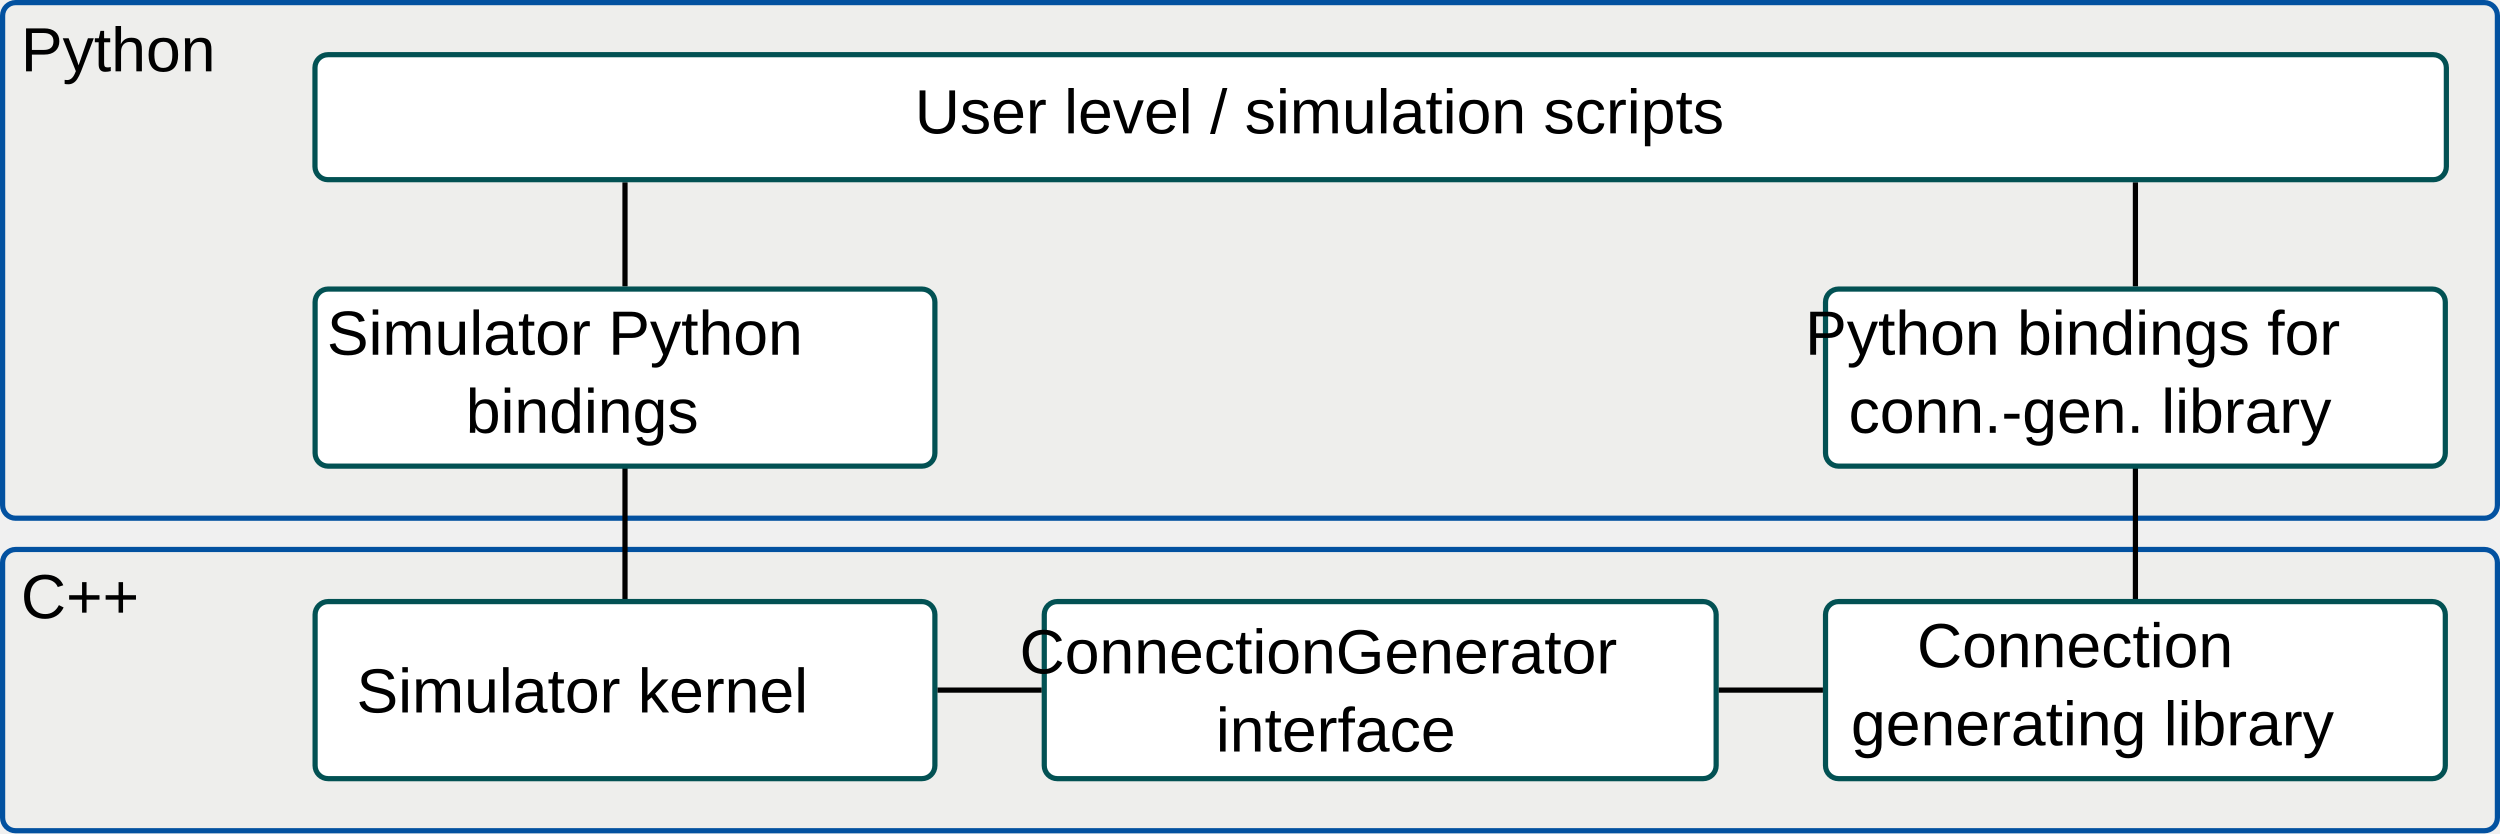
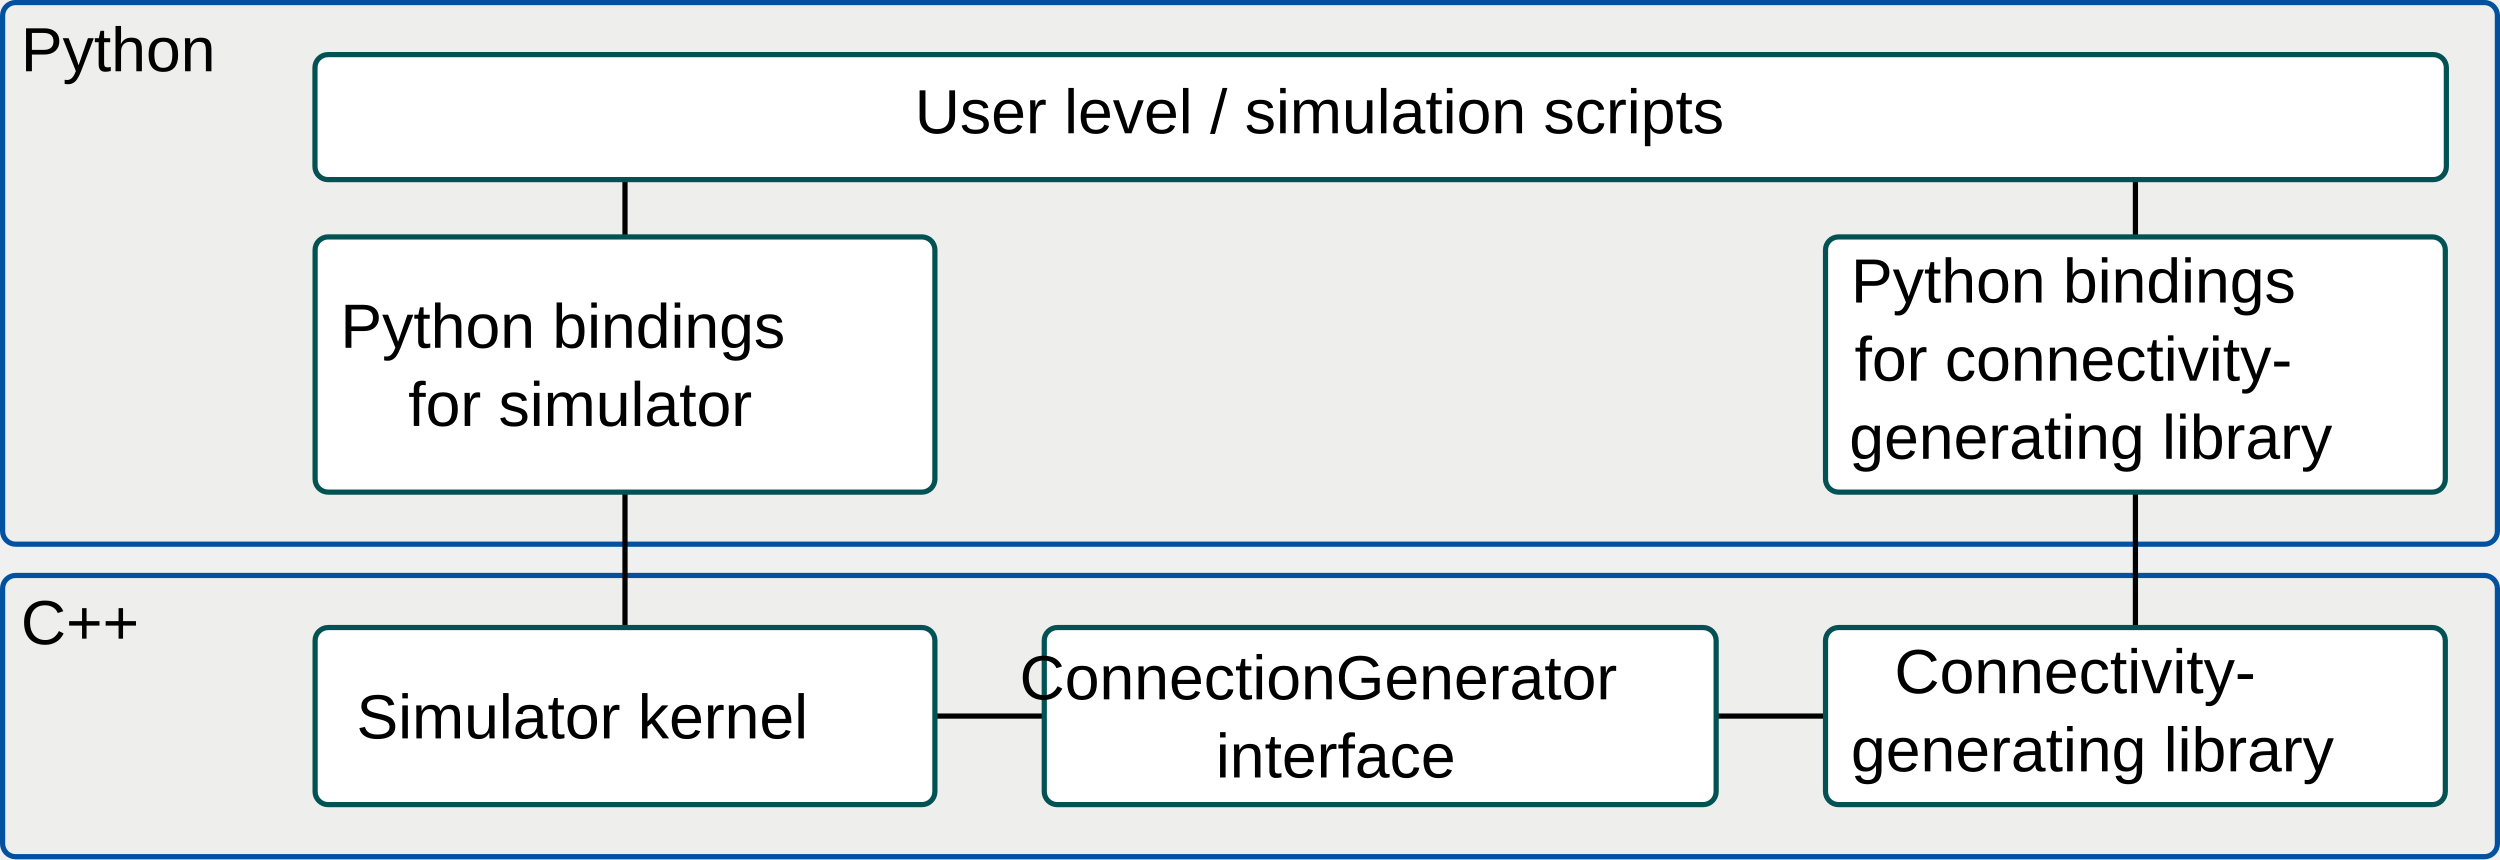
- <svg xmlns="http://www.w3.org/2000/svg" width="480" height="160" id="svg3034" version="1.1">
+ <svg xmlns="http://www.w3.org/2000/svg" width="480" height="165" id="svg3034" version="1.1">
  <defs id="defs3036" />
-   <g id="layer1" transform="translate(-150,-442.3622)">
+   <g id="layer1" transform="translate(-150,-437.375)">
    <rect transform="scale(-1,1)" style="fill:#eeeeec;stroke:#0251a0;stroke-width:1;stroke-linecap:butt;stroke-linejoin:miter;stroke-miterlimit:4;stroke-opacity:1;stroke-dasharray:none;stroke-dashoffset:0" id="rect3205" width="479" height="54" x="-629.5" y="547.862" rx="2.5" ry="2.5" />
-     <rect ry="2.5" rx="2.5" y="442.862" x="-629.5" height="99" width="479" id="rect4982-9" style="fill:#eeeeec;stroke:#0251a0;stroke-width:1;stroke-linecap:butt;stroke-linejoin:miter;stroke-miterlimit:4;stroke-opacity:1;stroke-dasharray:none;stroke-dashoffset:0" transform="scale(-1,1)" />
+     <path id="path4098" d="m 508.1,574.862 -186.2,0" style="fill:none;stroke:#000000;stroke-width:1;stroke-linecap:square;stroke-linejoin:miter;stroke-miterlimit:4;stroke-opacity:1;stroke-dasharray:none" />
+     <rect ry="2.5" rx="2.5" y="437.862" x="-629.5" height="104" width="479" id="rect4982-9" style="fill:#eeeeec;stroke:#0251a0;stroke-width:1;stroke-linecap:butt;stroke-linejoin:miter;stroke-miterlimit:4;stroke-opacity:1;stroke-dasharray:none;stroke-dashoffset:0" transform="scale(-1,1)" />
    <text xml:space="preserve" style="font-size:12px;font-style:normal;font-variant:normal;font-weight:normal;font-stretch:normal;line-height:125%;letter-spacing:0px;word-spacing:0px;fill:#000000;fill-opacity:1;stroke:none;font-family:Liberation Sans;-inkscape-font-specification:Liberation Sans" x="154.016" y="561.058" id="text3048">
      <tspan x="154.016" y="561.058" id="tspan3054">C++</tspan>
    </text>
-     <text xml:space="preserve" style="font-size:12px;font-style:normal;font-variant:normal;font-weight:normal;font-stretch:normal;line-height:125%;letter-spacing:0px;word-spacing:0px;fill:#000000;fill-opacity:1;stroke:none;font-family:Liberation Sans;-inkscape-font-specification:Liberation Sans" x="154.016" y="456.058" id="text3060">
-       <tspan id="tspan3062" x="154.016" y="456.058">Python</tspan>
-     </text>
-     <path style="fill:none;stroke:#000000;stroke-width:1;stroke-linecap:square;stroke-linejoin:miter;stroke-miterlimit:4;stroke-opacity:1;stroke-dasharray:none" d="m 270,477.862 0,19" id="path3318" />
-     <path id="path4088" d="m 270,532.426 0,24.96" style="fill:none;stroke:#000000;stroke-width:1;stroke-linecap:square;stroke-linejoin:miter;stroke-miterlimit:4;stroke-opacity:1;stroke-dasharray:none" />
-     <path id="path4090" d="m 560,477.862 0,19" style="fill:none;stroke:#000000;stroke-width:1;stroke-linecap:square;stroke-linejoin:miter;stroke-miterlimit:4;stroke-opacity:1;stroke-dasharray:none" />
-     <path style="fill:none;stroke:#000000;stroke-width:1;stroke-linecap:square;stroke-linejoin:miter;stroke-miterlimit:4;stroke-opacity:1;stroke-dasharray:none" d="m 560,532.426 0,24.96" id="path4092" />
-     <rect ry="2.5" rx="2.5" y="497.862" x="210.5" height="34" width="119" id="rect3219" style="fill:#ffffff;fill-opacity:1;stroke:#025153;stroke-width:1;stroke-linecap:butt;stroke-linejoin:miter;stroke-miterlimit:4;stroke-opacity:1;stroke-dasharray:none;stroke-dashoffset:0" />
-     <rect style="fill:#ffffff;fill-opacity:1;stroke:#025153;stroke-width:1;stroke-linecap:butt;stroke-linejoin:miter;stroke-miterlimit:4;stroke-opacity:1;stroke-dasharray:none;stroke-dashoffset:0" id="rect3231" width="409.226" height="24" x="210.475" y="452.862" rx="2.5" ry="2.5" />
+     <path id="path4088" d="m 270,463.398 0,99" style="fill:none;stroke:#000000;stroke-width:1;stroke-linecap:square;stroke-linejoin:miter;stroke-miterlimit:4;stroke-opacity:1;stroke-dasharray:none" />
+     <path style="fill:none;stroke:#000000;stroke-width:1;stroke-linecap:square;stroke-linejoin:miter;stroke-miterlimit:4;stroke-opacity:1;stroke-dasharray:none" d="m 560,463.266 0,99" id="path4092" />
+     <rect ry="2.5" rx="2.5" y="482.862" x="210.5" height="49" width="119" id="rect3219" style="fill:#ffffff;fill-opacity:1;stroke:#025153;stroke-width:1;stroke-linecap:butt;stroke-linejoin:miter;stroke-miterlimit:4;stroke-opacity:1;stroke-dasharray:none;stroke-dashoffset:0" />
    <rect style="fill:#ffffff;fill-opacity:1;stroke:#025153;stroke-width:1;stroke-linecap:butt;stroke-linejoin:miter;stroke-miterlimit:4;stroke-opacity:1;stroke-dasharray:none;stroke-dashoffset:0" id="rect3302" width="119" height="34" x="210.5" y="557.862" rx="2.5" ry="2.5" />
    <rect ry="2.5" rx="2.5" y="557.862" x="350.5" height="34" width="129" id="rect3308" style="fill:#ffffff;fill-opacity:1;stroke:#025153;stroke-width:1;stroke-linecap:butt;stroke-linejoin:miter;stroke-miterlimit:4;stroke-opacity:1;stroke-dasharray:none;stroke-dashoffset:0" />
-     <rect style="fill:#ffffff;fill-opacity:1;stroke:#025153;stroke-width:1;stroke-linecap:butt;stroke-linejoin:miter;stroke-miterlimit:4;stroke-opacity:1;stroke-dasharray:none;stroke-dashoffset:0" id="rect3310" width="119" height="34" x="500.5" y="497.862" rx="2.5" ry="2.5" />
+     <rect style="fill:#ffffff;fill-opacity:1;stroke:#025153;stroke-width:1;stroke-linecap:butt;stroke-linejoin:miter;stroke-miterlimit:4;stroke-opacity:1;stroke-dasharray:none;stroke-dashoffset:0" id="rect3310" width="119" height="49" x="500.5" y="482.862" rx="2.5" ry="2.5" />
    <rect ry="2.5" rx="2.5" y="557.862" x="500.5" height="34" width="119" id="rect3312" style="fill:#ffffff;fill-opacity:1;stroke:#025153;stroke-width:1;stroke-linecap:butt;stroke-linejoin:miter;stroke-miterlimit:4;stroke-opacity:1;stroke-dasharray:none;stroke-dashoffset:0" />
    <text xml:space="preserve" style="font-size:12px;font-style:normal;font-variant:normal;font-weight:normal;font-stretch:normal;text-align:center;text-anchor:middle;fill:#000000;fill-opacity:1;stroke:none;font-family:Liberation Sans;-inkscape-font-specification:Liberation Sans" x="270.132" y="579.151" id="text4978">
      <tspan x="270.132" y="579.151" id="tspan3304">Simulator kernel</tspan>
    </text>
-     <text id="text3215" y="510.465" x="270.12" style="font-size:12px;font-style:normal;font-variant:normal;font-weight:normal;font-stretch:normal;text-align:center;text-anchor:middle;fill:#000000;fill-opacity:1;stroke:none;font-family:Liberation Sans;-inkscape-font-specification:Liberation Sans" xml:space="preserve">
-       <tspan y="510.465" x="270.12" id="tspan3298">Simulator Python</tspan>
-       <tspan id="tspan3221" y="525.465" x="270.12">bindings</tspan>
+     <text id="text3215" y="504.151" x="269.725" style="font-size:12px;font-style:normal;font-variant:normal;font-weight:normal;font-stretch:normal;text-align:center;text-anchor:middle;fill:#000000;fill-opacity:1;stroke:none;font-family:Liberation Sans;-inkscape-font-specification:Liberation Sans" xml:space="preserve">
+       <tspan id="tspan3221" y="504.151" x="269.725">Python bindings</tspan>
+       <tspan y="519.151" x="269.725" id="tspan3022">for simulator</tspan>
    </text>
-     <text xml:space="preserve" style="font-size:12px;font-style:normal;font-variant:normal;font-weight:normal;font-stretch:normal;text-align:center;text-anchor:middle;fill:#000000;fill-opacity:1;stroke:none;font-family:Liberation Sans;-inkscape-font-specification:Liberation Sans" x="415" y="467.965" id="text3225">
-       <tspan id="tspan3227" x="415" y="467.965">User level / simulation scripts</tspan>
-       <tspan x="415" y="482.965" id="tspan3229" />
+     <text xml:space="preserve" style="font-size:12px;font-style:normal;font-variant:normal;font-weight:normal;font-stretch:normal;line-height:125%;letter-spacing:0px;word-spacing:0px;fill:#000000;fill-opacity:1;stroke:none;font-family:Liberation Sans;-inkscape-font-specification:Liberation Sans" x="154.016" y="451.058" id="text3060">
+       <tspan id="tspan3062" x="154.016" y="451.058">Python</tspan>
    </text>
-     <text xml:space="preserve" style="font-size:12px;font-style:normal;font-variant:normal;font-weight:normal;font-stretch:normal;text-align:center;text-anchor:middle;fill:#000000;fill-opacity:1;stroke:none;font-family:Liberation Sans;-inkscape-font-specification:Liberation Sans" x="559.613" y="510.465" id="text3235">
-       <tspan x="559.613" y="510.465" id="tspan3239">Python bindings for</tspan>
-       <tspan id="tspan3263" x="559.613" y="525.465">conn.-gen. library</tspan>
+     <rect style="fill:#ffffff;fill-opacity:1;stroke:#025153;stroke-width:1;stroke-linecap:butt;stroke-linejoin:miter;stroke-miterlimit:4;stroke-opacity:1;stroke-dasharray:none;stroke-dashoffset:0" id="rect3231" width="409.226" height="24" x="210.475" y="447.862" rx="2.5" ry="2.5" />
+     <text xml:space="preserve" style="font-size:12px;font-style:normal;font-variant:normal;font-weight:normal;font-stretch:normal;text-align:center;text-anchor:middle;fill:#000000;fill-opacity:1;stroke:none;font-family:Liberation Sans;-inkscape-font-specification:Liberation Sans" x="415" y="462.965" id="text3225">
+       <tspan id="tspan3227" x="415" y="462.965">User level / simulation scripts</tspan>
+       <tspan x="415" y="477.965" id="tspan3229" />
+     </text>
+     <text xml:space="preserve" style="font-size:12px;font-style:normal;font-variant:normal;font-weight:normal;font-stretch:normal;text-align:center;text-anchor:middle;fill:#000000;fill-opacity:1;stroke:none;font-family:Liberation Sans;-inkscape-font-specification:Liberation Sans" x="559.76" y="495.465" id="text3235">
+       <tspan x="559.76" y="495.465" id="tspan3239">Python bindings</tspan>
+       <tspan id="tspan3263" x="559.76" y="510.465">for connectivity-</tspan>
+       <tspan x="559.76" y="525.465" id="tspan3024">generating library</tspan>
    </text>
    <text id="text3245" y="570.465" x="560.085" style="font-size:12px;font-style:normal;font-variant:normal;font-weight:normal;font-stretch:normal;text-align:center;text-anchor:middle;fill:#000000;fill-opacity:1;stroke:none;font-family:Liberation Sans;-inkscape-font-specification:Liberation Sans" xml:space="preserve">
-       <tspan id="tspan3249" y="570.465" x="560.085">Connection</tspan>
+       <tspan id="tspan3249" y="570.465" x="560.085">Connectivity-</tspan>
      <tspan id="tspan3255" y="585.465" x="560.085">generating library</tspan>
    </text>
    <text xml:space="preserve" style="font-size:12px;font-style:normal;font-variant:normal;font-weight:normal;font-stretch:normal;text-align:center;text-anchor:middle;fill:#000000;fill-opacity:1;stroke:none;font-family:Liberation Sans;-inkscape-font-specification:Liberation Sans" x="414.801" y="571.651" id="text3267">
      <tspan x="414.801" y="571.651" id="tspan3271">ConnectionGenerator</tspan>
      <tspan id="tspan3277" x="414.801" y="586.651">interface</tspan>
    </text>
-     <path id="path4098" d="m 349.5,574.862 -19,0" style="fill:none;stroke:#000000;stroke-width:1;stroke-linecap:square;stroke-linejoin:miter;stroke-miterlimit:4;stroke-opacity:1;stroke-dasharray:none" />
-     <path style="fill:none;stroke:#000000;stroke-width:1;stroke-linecap:square;stroke-linejoin:miter;stroke-miterlimit:4;stroke-opacity:1;stroke-dasharray:none" d="m 499.5,574.862 -19,0" id="path4100" />
  </g>
</svg>
